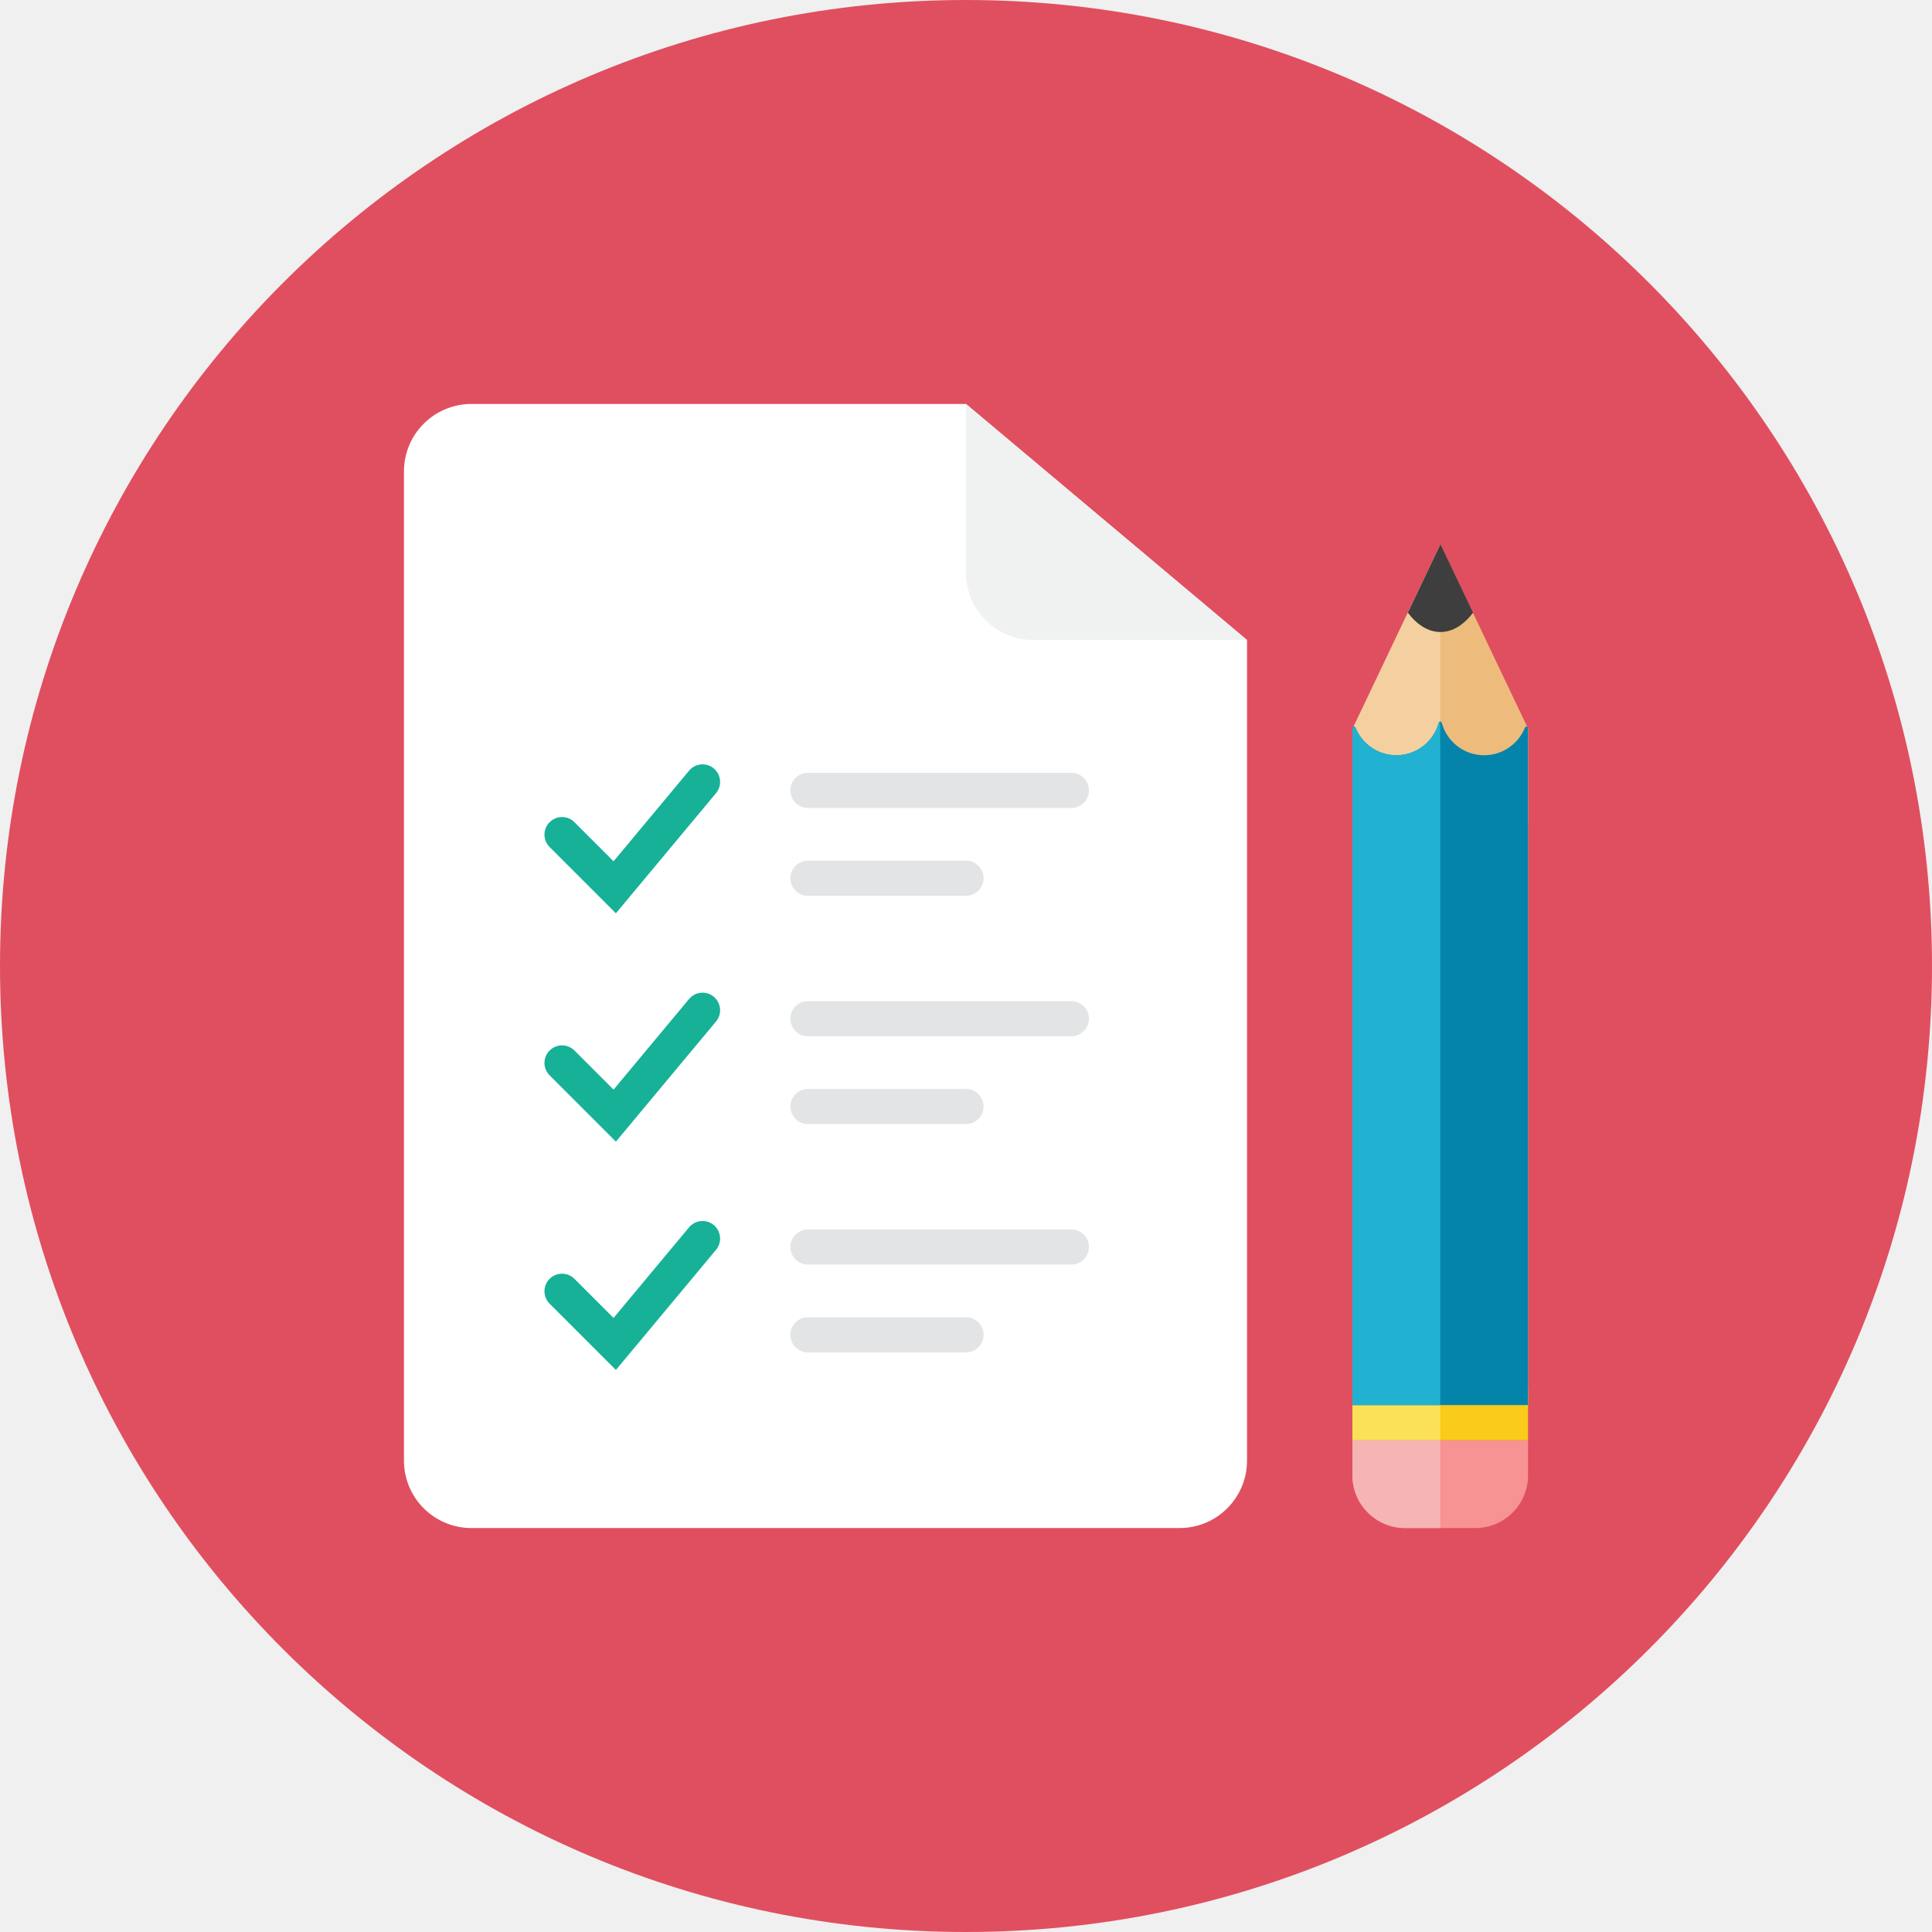
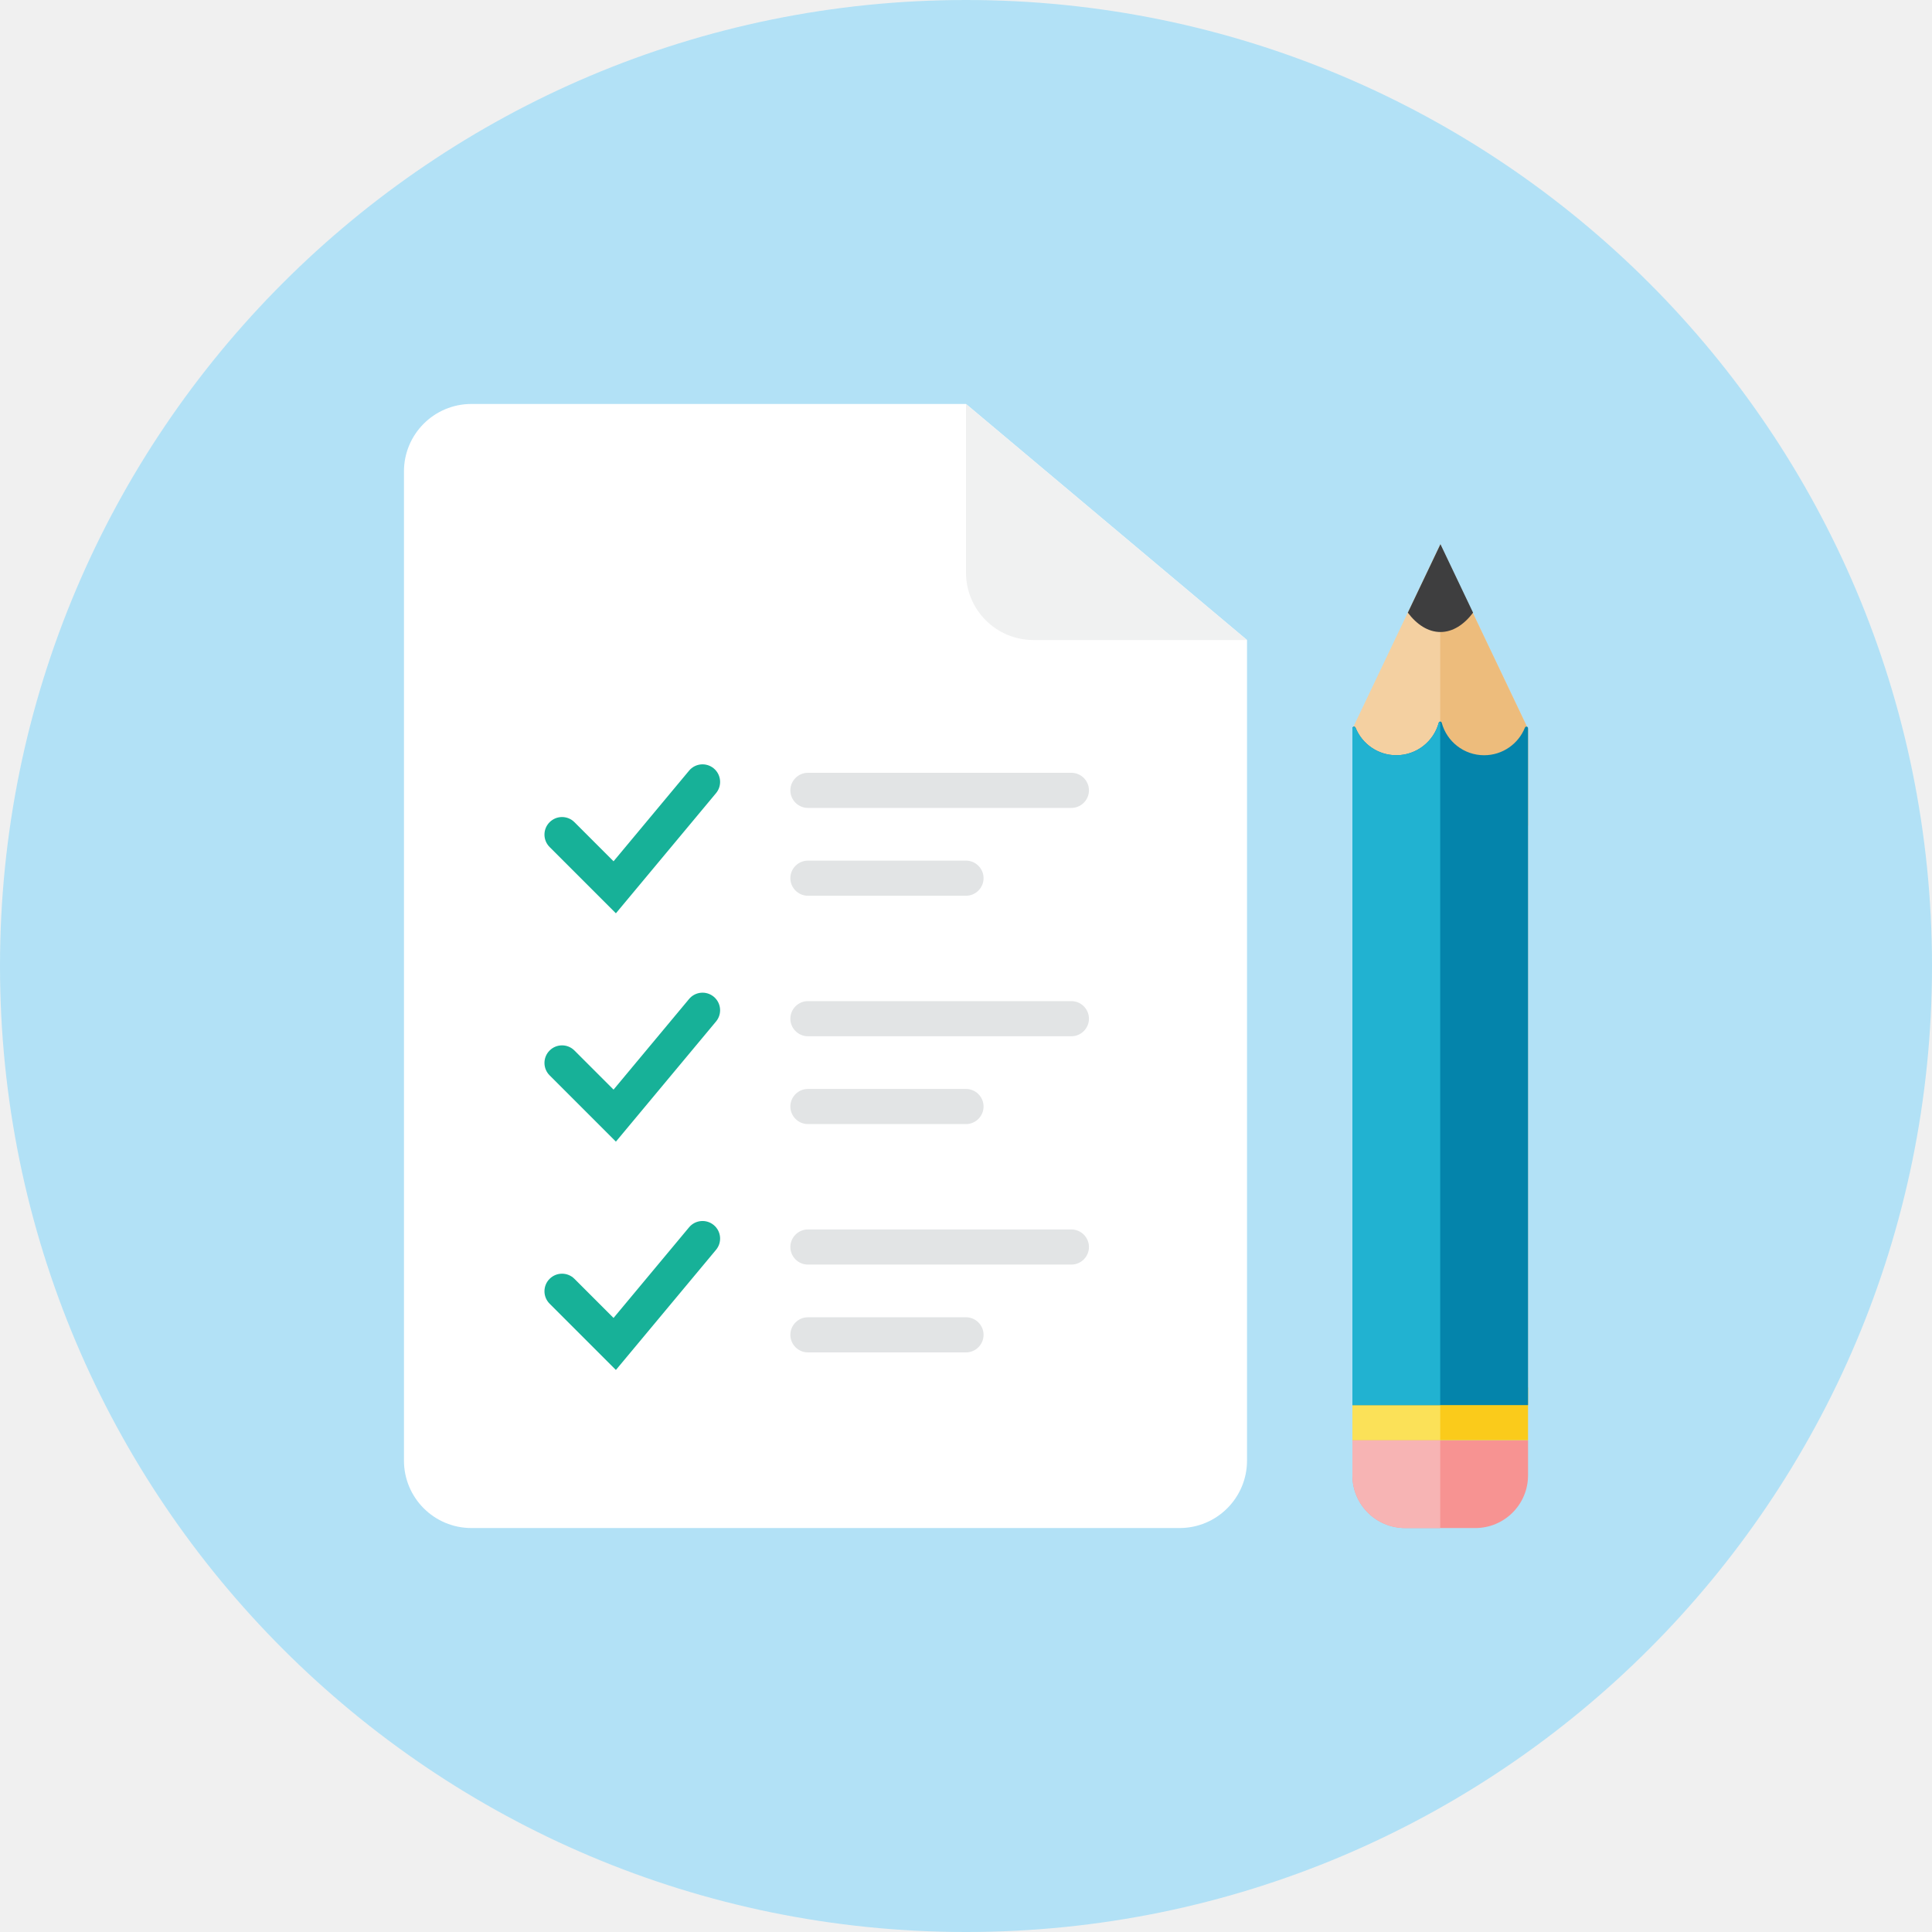
<svg xmlns="http://www.w3.org/2000/svg" version="1.0" x="0px" y="0px" width="110px" height="110px" viewBox="0 0 110 110" style="enable-background:new 0 0 110 110;" xml:space="preserve">
  <g id="Artboard">
</g>
  <g id="Multicolor">
-     <circle style="fill:#E04F5F;" cx="55" cy="55" r="55" />
+     <circle style="fill:rgba(87, 203, 255, 0.4);" cx="55" cy="55" r="55" />
    <g>
      <path style="fill:#FFFFFF;" d="M23,26.84c0-2.121,1.719-3.84,3.84-3.84H55l16,13.44v46.72c0,2.121-1.719,3.84-3.84,3.84H26.84    C24.719,87,23,85.281,23,83.16V26.84z" />
      <path style="fill:#F0F1F1;" d="M55,23v9.6c0,2.121,1.719,3.84,3.84,3.84H71L55,23z" />
      <polygon style="fill:#F4D0A1;" points="77,41.5 82,31 87,41.5 87,80 77,80   " />
      <polygon style="fill:#EDBC7C;" points="87,47 87,41.5 82,31 82,47   " />
      <path style="fill:#F79392;" d="M87,84c0,1.657-1.343,3-3,3h-4c-1.657,0-3-1.343-3-3v-2h10V84z" />
      <path style="fill:#E2E4E5;" d="M62,45c0,0.55-0.45,1-1,1H46c-0.55,0-1-0.45-1-1l0,0c0-0.55,0.45-1,1-1h15C61.55,44,62,44.45,62,45    L62,45z" />
      <path style="fill:#E2E4E5;" d="M56,50c0,0.55-0.45,1-1,1h-9c-0.55,0-1-0.45-1-1l0,0c0-0.55,0.45-1,1-1h9C55.55,49,56,49.45,56,50    L56,50z" />
      <path style="fill:#E2E4E5;" d="M62,58c0,0.55-0.45,1-1,1H46c-0.55,0-1-0.45-1-1l0,0c0-0.55,0.45-1,1-1h15C61.55,57,62,57.45,62,58    L62,58z" />
      <path style="fill:#E2E4E5;" d="M56,63c0,0.55-0.45,1-1,1h-9c-0.55,0-1-0.45-1-1l0,0c0-0.55,0.45-1,1-1h9C55.55,62,56,62.45,56,63    L56,63z" />
      <path style="fill:#E2E4E5;" d="M62,71c0,0.55-0.45,1-1,1H46c-0.55,0-1-0.45-1-1l0,0c0-0.55,0.45-1,1-1h15C61.55,70,62,70.45,62,71    L62,71z" />
      <path style="fill:#E2E4E5;" d="M56,76c0,0.55-0.45,1-1,1h-9c-0.55,0-1-0.45-1-1l0,0c0-0.55,0.45-1,1-1h9C55.55,75,56,75.45,56,76    L56,76z" />
      <g>
        <path style="fill:#17B198;" d="M35.067,52l-3.774-3.774c-0.391-0.39-0.391-1.024,0-1.414c0.391-0.391,1.024-0.391,1.414,0     l2.226,2.226l4.299-5.159c0.354-0.425,0.984-0.482,1.408-0.128c0.424,0.354,0.482,0.984,0.128,1.408L35.067,52z" />
      </g>
      <g>
        <path style="fill:#17B198;" d="M35.067,65l-3.774-3.774c-0.391-0.39-0.391-1.024,0-1.414c0.391-0.391,1.024-0.391,1.414,0     l2.226,2.226l4.299-5.159c0.354-0.425,0.984-0.482,1.408-0.128c0.424,0.354,0.482,0.984,0.128,1.408L35.067,65z" />
      </g>
      <g>
        <path style="fill:#17B198;" d="M35.067,78l-3.774-3.774c-0.391-0.39-0.391-1.024,0-1.414c0.391-0.391,1.024-0.391,1.414,0     l2.226,2.226l4.299-5.159c0.354-0.425,0.984-0.482,1.408-0.128c0.424,0.354,0.482,0.984,0.128,1.408L35.067,78z" />
      </g>
      <rect x="77" y="79" style="fill:#FACB1B;" width="10" height="3" />
      <rect x="77" y="80" style="fill:#FBE158;" width="5" height="2" />
      <path style="fill:#3E3E3F;" d="M82.013,30.984l-1.857,3.899c0.512,0.678,1.152,1.101,1.857,1.101s1.345-0.422,1.857-1.101    L82.013,30.984z" />
      <path style="fill:#0484AB;" d="M84.5,43c-1.154,0-2.126-0.782-2.413-1.845c-0.026-0.097-0.147-0.097-0.173,0    C81.626,42.218,80.654,43,79.5,43c-1.052,0-1.953-0.65-2.322-1.571C77.139,41.332,77,41.359,77,41.464V80h10V41.464    c0-0.105-0.139-0.131-0.178-0.034C86.453,42.35,85.552,43,84.5,43z" />
      <path style="fill:#21B2D1;" d="M77,80V41.493c0-0.111,0.147-0.139,0.19-0.036C77.565,42.363,78.458,43,79.5,43    c1.159,0,2.134-0.789,2.417-1.859C81.931,41.089,82,41.096,82,41.15V80H77z" />
      <path style="fill:#F7B4B4;" d="M77,82v2c0,1.657,1.343,3,3,3h2v-5H77z" />
    </g>
  </g>
</svg>
